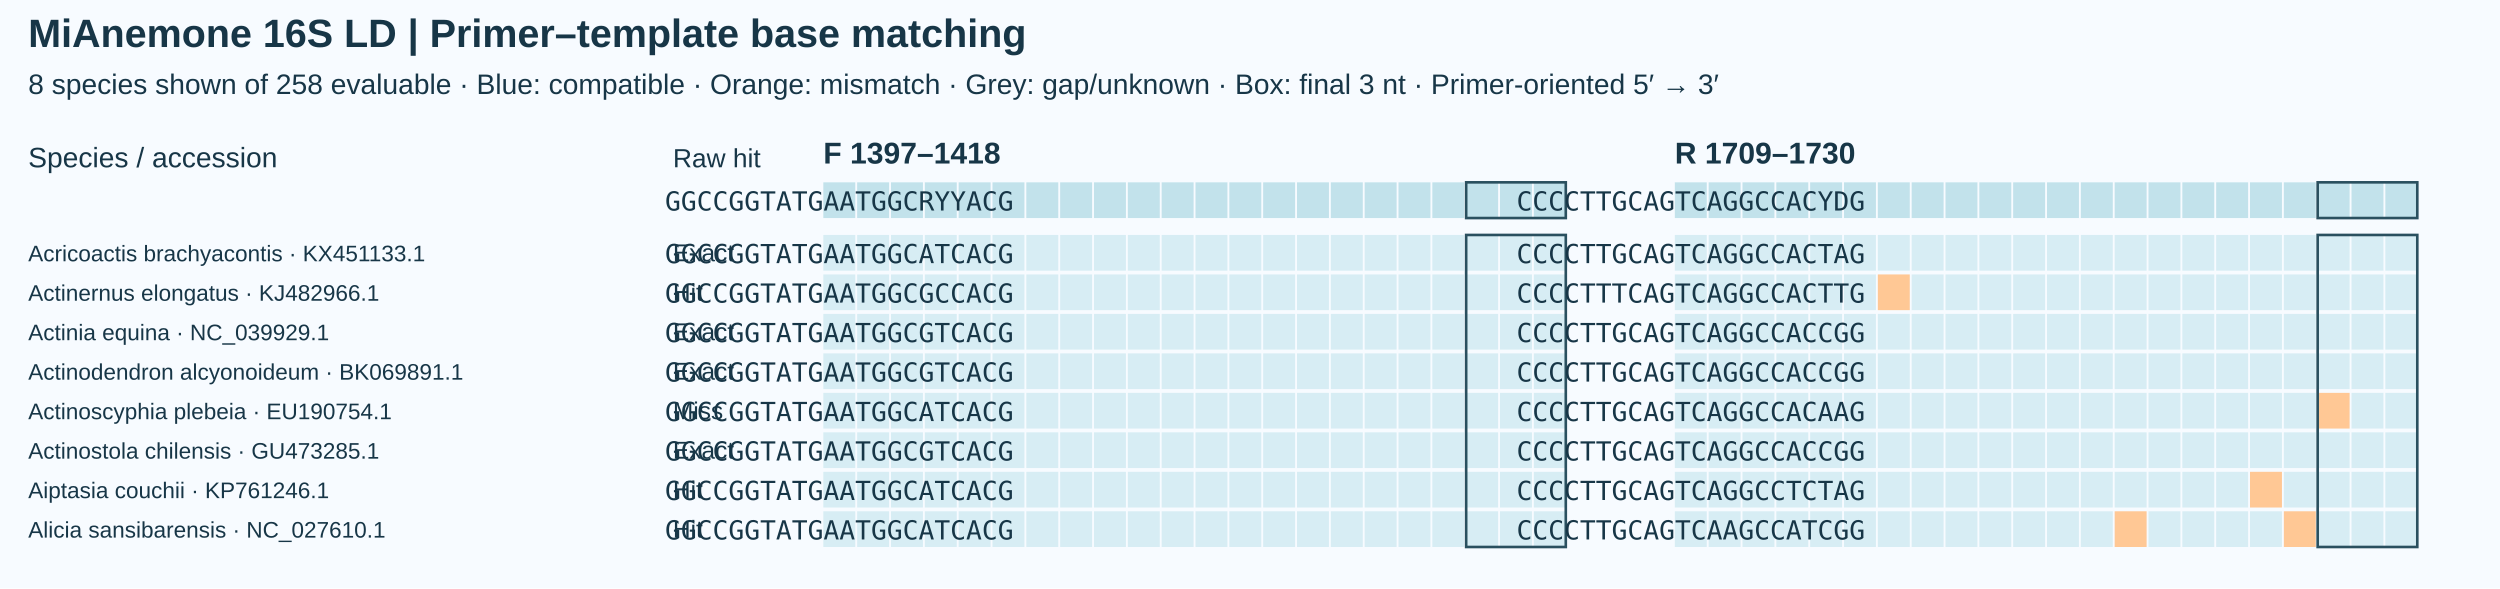
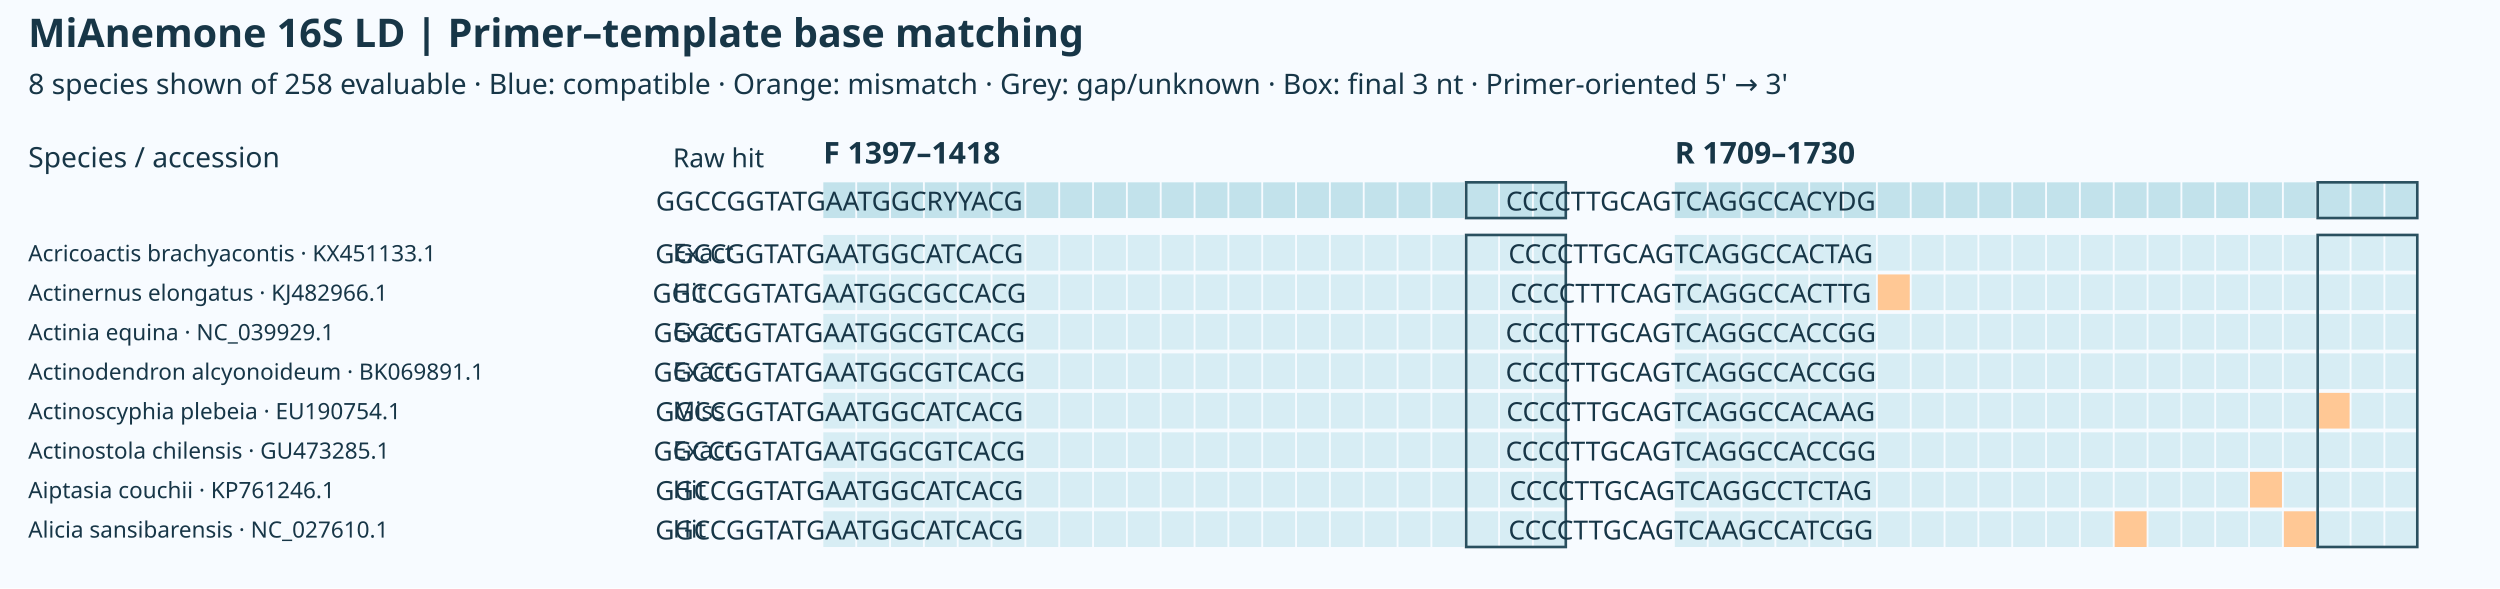
<svg xmlns="http://www.w3.org/2000/svg" width="1330" height="313" viewBox="0 0 1330 313">
  <rect width="100%" height="100%" fill="#f7fbff" />
-   <g font-family="Arial,sans-serif" fill="#173647">
-     <text x="15" y="25" font-size="21" font-weight="bold">MiAnemone 16S LD  |  Primer–template base matching</text>
-     <text x="15" y="50" font-size="15">8 species shown of 258 evaluable  ·  Blue: compatible  ·  Orange: mismatch  ·  Grey: gap/unknown  ·  Box: final 3 nt  ·  Primer-oriented 5′ → 3′</text>
-     <text x="15" y="89" font-size="15">Species / accession</text>
-     <text x="358" y="89" font-size="14">Raw hit</text>
-     <text x="438" y="87" font-size="16" font-weight="bold">F  1397–1418</text>
+   <g font-family="Avenir Next" fill="#173647">
+     <text x="15" y="25" font-size="21" font-weight="bold" font-family="Avenir Next" style=";font-family: Avenir Next;;font-family: Avenir Next;;font-family: Avenir Next;;font-family: Avenir Next;">MiAnemone 16S LD  |  Primer–template base matching</text>
+     <text x="15" y="50" font-size="15" font-family="Avenir Next" style=";font-family: Avenir Next;;font-family: Avenir Next;;font-family: Avenir Next;;font-family: Avenir Next;">8 species shown of 258 evaluable  ·  Blue: compatible  ·  Orange: mismatch  ·  Grey: gap/unknown  ·  Box: final 3 nt  ·  Primer-oriented 5' → 3'</text>
+     <text x="15" y="89" font-size="15" font-family="Avenir Next" style=";font-family: Avenir Next;;font-family: Avenir Next;;font-family: Avenir Next;;font-family: Avenir Next;">Species / accession</text>
+     <text x="358" y="89" font-size="14" font-family="Avenir Next" style=";font-family: Avenir Next;;font-family: Avenir Next;;font-family: Avenir Next;;font-family: Avenir Next;">Raw hit</text>
+     <text x="438" y="87" font-size="16" font-weight="bold" font-family="Avenir Next" style=";font-family: Avenir Next;;font-family: Avenir Next;;font-family: Avenir Next;;font-family: Avenir Next;">F  1397–1418</text>
    <path d="M438,97h17v19h-17zM456,97h17v19h-17zM474,97h17v19h-17zM492,97h17v19h-17zM510,97h17v19h-17zM528,97h17v19h-17zM546,97h17v19h-17zM564,97h17v19h-17zM582,97h17v19h-17zM600,97h17v19h-17zM618,97h17v19h-17zM636,97h17v19h-17zM654,97h17v19h-17zM672,97h17v19h-17zM690,97h17v19h-17zM708,97h17v19h-17zM726,97h17v19h-17zM744,97h17v19h-17zM762,97h17v19h-17zM780,97h17v19h-17zM798,97h17v19h-17zM816,97h17v19h-17z" fill="#c2e2eb" />
-     <text x="446.5 464.5 482.5 500.5 518.5 536.5 554.5 572.5 590.5 608.5 626.5 644.5 662.5 680.5 698.5 716.5 734.5 752.5 770.5 788.5 806.5 824.5" y="112" font-family="monospace" font-size="14" text-anchor="middle">GGCCGGTATGAATGGCRYYACG</text>
+     <text x="446.5 464.5 482.5 500.5 518.5 536.5 554.5 572.5 590.5 608.5 626.5 644.5 662.5 680.5 698.5 716.5 734.5 752.5 770.5 788.5 806.5 824.5" y="112" font-family="Avenir Next" font-size="14" text-anchor="middle" style=";font-family: Avenir Next;;font-family: Avenir Next;;font-family: Avenir Next;;font-family: Avenir Next;">GGCCGGTATGAATGGCRYYACG</text>
    <path d="M438,125h17v19h-17zM456,125h17v19h-17zM474,125h17v19h-17zM492,125h17v19h-17zM510,125h17v19h-17zM528,125h17v19h-17zM546,125h17v19h-17zM564,125h17v19h-17zM582,125h17v19h-17zM600,125h17v19h-17zM618,125h17v19h-17zM636,125h17v19h-17zM654,125h17v19h-17zM672,125h17v19h-17zM690,125h17v19h-17zM708,125h17v19h-17zM726,125h17v19h-17zM744,125h17v19h-17zM762,125h17v19h-17zM780,125h17v19h-17zM798,125h17v19h-17zM816,125h17v19h-17z" fill="#d7edf4" />
-     <text x="446.5 464.5 482.5 500.5 518.5 536.5 554.5 572.5 590.5 608.5 626.5 644.5 662.5 680.5 698.5 716.5 734.5 752.5 770.5 788.5 806.5 824.5" y="140" font-family="monospace" font-size="14" text-anchor="middle">GGCCGGTATGAATGGCATCACG</text>
-     <text x="15" y="139" font-size="12">Acricoactis brachyacontis · KX451133.1</text>
-     <text x="358" y="139" font-size="13">Exact</text>
+     <text x="446.5 464.5 482.5 500.5 518.5 536.5 554.5 572.5 590.5 608.5 626.5 644.5 662.5 680.5 698.5 716.5 734.5 752.5 770.5 788.5 806.5 824.5" y="140" font-family="Avenir Next" font-size="14" text-anchor="middle" style=";font-family: Avenir Next;;font-family: Avenir Next;;font-family: Avenir Next;;font-family: Avenir Next;">GGCCGGTATGAATGGCATCACG</text>
+     <text x="15" y="139" font-size="12" font-family="Avenir Next" style=";font-family: Avenir Next;;font-family: Avenir Next;;font-family: Avenir Next;;font-family: Avenir Next;">Acricoactis brachyacontis · KX451133.1</text>
+     <text x="358" y="139" font-size="13" font-family="Avenir Next" style=";font-family: Avenir Next;;font-family: Avenir Next;;font-family: Avenir Next;;font-family: Avenir Next;">Exact</text>
    <path d="M438,146h17v19h-17zM456,146h17v19h-17zM474,146h17v19h-17zM492,146h17v19h-17zM510,146h17v19h-17zM528,146h17v19h-17zM546,146h17v19h-17zM564,146h17v19h-17zM582,146h17v19h-17zM600,146h17v19h-17zM618,146h17v19h-17zM636,146h17v19h-17zM654,146h17v19h-17zM672,146h17v19h-17zM690,146h17v19h-17zM708,146h17v19h-17zM726,146h17v19h-17zM744,146h17v19h-17zM762,146h17v19h-17zM780,146h17v19h-17zM798,146h17v19h-17zM816,146h17v19h-17z" fill="#d7edf4" />
-     <text x="446.5 464.5 482.5 500.5 518.5 536.5 554.5 572.5 590.5 608.5 626.5 644.5 662.5 680.5 698.5 716.5 734.5 752.5 770.5 788.5 806.5 824.5" y="161" font-family="monospace" font-size="14" text-anchor="middle">GGCCGGTATGAATGGCGCCACG</text>
-     <text x="15" y="160" font-size="12">Actinernus elongatus · KJ482966.1</text>
-     <text x="358" y="160" font-size="13">Hit</text>
+     <text x="446.5 464.5 482.5 500.5 518.5 536.5 554.5 572.5 590.5 608.5 626.5 644.5 662.5 680.5 698.5 716.5 734.5 752.5 770.5 788.5 806.5 824.5" y="161" font-family="Avenir Next" font-size="14" text-anchor="middle" style=";font-family: Avenir Next;;font-family: Avenir Next;;font-family: Avenir Next;;font-family: Avenir Next;">GGCCGGTATGAATGGCGCCACG</text>
+     <text x="15" y="160" font-size="12" font-family="Avenir Next" style=";font-family: Avenir Next;;font-family: Avenir Next;;font-family: Avenir Next;;font-family: Avenir Next;">Actinernus elongatus · KJ482966.1</text>
+     <text x="358" y="160" font-size="13" font-family="Avenir Next" style=";font-family: Avenir Next;;font-family: Avenir Next;;font-family: Avenir Next;;font-family: Avenir Next;">Hit</text>
    <path d="M438,167h17v19h-17zM456,167h17v19h-17zM474,167h17v19h-17zM492,167h17v19h-17zM510,167h17v19h-17zM528,167h17v19h-17zM546,167h17v19h-17zM564,167h17v19h-17zM582,167h17v19h-17zM600,167h17v19h-17zM618,167h17v19h-17zM636,167h17v19h-17zM654,167h17v19h-17zM672,167h17v19h-17zM690,167h17v19h-17zM708,167h17v19h-17zM726,167h17v19h-17zM744,167h17v19h-17zM762,167h17v19h-17zM780,167h17v19h-17zM798,167h17v19h-17zM816,167h17v19h-17z" fill="#d7edf4" />
-     <text x="446.5 464.5 482.5 500.5 518.5 536.5 554.5 572.5 590.5 608.5 626.5 644.5 662.5 680.5 698.5 716.5 734.5 752.5 770.5 788.5 806.5 824.5" y="182" font-family="monospace" font-size="14" text-anchor="middle">GGCCGGTATGAATGGCGTCACG</text>
-     <text x="15" y="181" font-size="12">Actinia equina · NC_039929.1</text>
-     <text x="358" y="181" font-size="13">Exact</text>
+     <text x="446.5 464.5 482.5 500.5 518.5 536.5 554.5 572.5 590.5 608.5 626.5 644.5 662.5 680.5 698.5 716.5 734.5 752.5 770.5 788.5 806.5 824.5" y="182" font-family="Avenir Next" font-size="14" text-anchor="middle" style=";font-family: Avenir Next;;font-family: Avenir Next;;font-family: Avenir Next;;font-family: Avenir Next;">GGCCGGTATGAATGGCGTCACG</text>
+     <text x="15" y="181" font-size="12" font-family="Avenir Next" style=";font-family: Avenir Next;;font-family: Avenir Next;;font-family: Avenir Next;;font-family: Avenir Next;">Actinia equina · NC_039929.1</text>
+     <text x="358" y="181" font-size="13" font-family="Avenir Next" style=";font-family: Avenir Next;;font-family: Avenir Next;;font-family: Avenir Next;;font-family: Avenir Next;">Exact</text>
    <path d="M438,188h17v19h-17zM456,188h17v19h-17zM474,188h17v19h-17zM492,188h17v19h-17zM510,188h17v19h-17zM528,188h17v19h-17zM546,188h17v19h-17zM564,188h17v19h-17zM582,188h17v19h-17zM600,188h17v19h-17zM618,188h17v19h-17zM636,188h17v19h-17zM654,188h17v19h-17zM672,188h17v19h-17zM690,188h17v19h-17zM708,188h17v19h-17zM726,188h17v19h-17zM744,188h17v19h-17zM762,188h17v19h-17zM780,188h17v19h-17zM798,188h17v19h-17zM816,188h17v19h-17z" fill="#d7edf4" />
-     <text x="446.5 464.5 482.5 500.5 518.5 536.5 554.5 572.5 590.5 608.5 626.5 644.5 662.5 680.5 698.5 716.5 734.5 752.5 770.5 788.5 806.5 824.5" y="203" font-family="monospace" font-size="14" text-anchor="middle">GGCCGGTATGAATGGCGTCACG</text>
-     <text x="15" y="202" font-size="12">Actinodendron alcyonoideum · BK069891.1</text>
-     <text x="358" y="202" font-size="13">Exact</text>
+     <text x="446.5 464.5 482.5 500.5 518.5 536.5 554.5 572.5 590.5 608.5 626.5 644.5 662.5 680.5 698.5 716.5 734.5 752.5 770.5 788.5 806.5 824.5" y="203" font-family="Avenir Next" font-size="14" text-anchor="middle" style=";font-family: Avenir Next;;font-family: Avenir Next;;font-family: Avenir Next;;font-family: Avenir Next;">GGCCGGTATGAATGGCGTCACG</text>
+     <text x="15" y="202" font-size="12" font-family="Avenir Next" style=";font-family: Avenir Next;;font-family: Avenir Next;;font-family: Avenir Next;;font-family: Avenir Next;">Actinodendron alcyonoideum · BK069891.1</text>
+     <text x="358" y="202" font-size="13" font-family="Avenir Next" style=";font-family: Avenir Next;;font-family: Avenir Next;;font-family: Avenir Next;;font-family: Avenir Next;">Exact</text>
    <path d="M438,209h17v19h-17zM456,209h17v19h-17zM474,209h17v19h-17zM492,209h17v19h-17zM510,209h17v19h-17zM528,209h17v19h-17zM546,209h17v19h-17zM564,209h17v19h-17zM582,209h17v19h-17zM600,209h17v19h-17zM618,209h17v19h-17zM636,209h17v19h-17zM654,209h17v19h-17zM672,209h17v19h-17zM690,209h17v19h-17zM708,209h17v19h-17zM726,209h17v19h-17zM744,209h17v19h-17zM762,209h17v19h-17zM780,209h17v19h-17zM798,209h17v19h-17zM816,209h17v19h-17z" fill="#d7edf4" />
-     <text x="446.5 464.5 482.5 500.5 518.5 536.5 554.5 572.5 590.5 608.5 626.5 644.5 662.5 680.5 698.5 716.5 734.5 752.5 770.5 788.5 806.5 824.5" y="224" font-family="monospace" font-size="14" text-anchor="middle">GGCCGGTATGAATGGCATCACG</text>
-     <text x="15" y="223" font-size="12">Actinoscyphia plebeia · EU190754.1</text>
-     <text x="358" y="223" font-size="13">Miss</text>
+     <text x="446.5 464.5 482.5 500.5 518.5 536.5 554.5 572.5 590.5 608.5 626.5 644.5 662.5 680.5 698.5 716.5 734.5 752.5 770.5 788.5 806.5 824.5" y="224" font-family="Avenir Next" font-size="14" text-anchor="middle" style=";font-family: Avenir Next;;font-family: Avenir Next;;font-family: Avenir Next;;font-family: Avenir Next;">GGCCGGTATGAATGGCATCACG</text>
+     <text x="15" y="223" font-size="12" font-family="Avenir Next" style=";font-family: Avenir Next;;font-family: Avenir Next;;font-family: Avenir Next;;font-family: Avenir Next;">Actinoscyphia plebeia · EU190754.1</text>
+     <text x="358" y="223" font-size="13" font-family="Avenir Next" style=";font-family: Avenir Next;;font-family: Avenir Next;;font-family: Avenir Next;;font-family: Avenir Next;">Miss</text>
    <path d="M438,230h17v19h-17zM456,230h17v19h-17zM474,230h17v19h-17zM492,230h17v19h-17zM510,230h17v19h-17zM528,230h17v19h-17zM546,230h17v19h-17zM564,230h17v19h-17zM582,230h17v19h-17zM600,230h17v19h-17zM618,230h17v19h-17zM636,230h17v19h-17zM654,230h17v19h-17zM672,230h17v19h-17zM690,230h17v19h-17zM708,230h17v19h-17zM726,230h17v19h-17zM744,230h17v19h-17zM762,230h17v19h-17zM780,230h17v19h-17zM798,230h17v19h-17zM816,230h17v19h-17z" fill="#d7edf4" />
-     <text x="446.5 464.5 482.5 500.5 518.5 536.5 554.5 572.5 590.5 608.5 626.5 644.5 662.5 680.5 698.5 716.5 734.5 752.5 770.5 788.5 806.5 824.5" y="245" font-family="monospace" font-size="14" text-anchor="middle">GGCCGGTATGAATGGCGTCACG</text>
-     <text x="15" y="244" font-size="12">Actinostola chilensis · GU473285.1</text>
-     <text x="358" y="244" font-size="13">Exact</text>
+     <text x="446.5 464.5 482.5 500.5 518.5 536.5 554.5 572.5 590.5 608.5 626.5 644.5 662.5 680.5 698.5 716.5 734.5 752.5 770.5 788.5 806.5 824.5" y="245" font-family="Avenir Next" font-size="14" text-anchor="middle" style=";font-family: Avenir Next;;font-family: Avenir Next;;font-family: Avenir Next;;font-family: Avenir Next;">GGCCGGTATGAATGGCGTCACG</text>
+     <text x="15" y="244" font-size="12" font-family="Avenir Next" style=";font-family: Avenir Next;;font-family: Avenir Next;;font-family: Avenir Next;;font-family: Avenir Next;">Actinostola chilensis · GU473285.1</text>
+     <text x="358" y="244" font-size="13" font-family="Avenir Next" style=";font-family: Avenir Next;;font-family: Avenir Next;;font-family: Avenir Next;;font-family: Avenir Next;">Exact</text>
    <path d="M438,251h17v19h-17zM456,251h17v19h-17zM474,251h17v19h-17zM492,251h17v19h-17zM510,251h17v19h-17zM528,251h17v19h-17zM546,251h17v19h-17zM564,251h17v19h-17zM582,251h17v19h-17zM600,251h17v19h-17zM618,251h17v19h-17zM636,251h17v19h-17zM654,251h17v19h-17zM672,251h17v19h-17zM690,251h17v19h-17zM708,251h17v19h-17zM726,251h17v19h-17zM744,251h17v19h-17zM762,251h17v19h-17zM780,251h17v19h-17zM798,251h17v19h-17zM816,251h17v19h-17z" fill="#d7edf4" />
-     <text x="446.5 464.5 482.5 500.5 518.5 536.5 554.5 572.5 590.5 608.5 626.5 644.5 662.5 680.5 698.5 716.5 734.5 752.5 770.5 788.5 806.5 824.5" y="266" font-family="monospace" font-size="14" text-anchor="middle">GGCCGGTATGAATGGCATCACG</text>
-     <text x="15" y="265" font-size="12">Aiptasia couchii · KP761246.1</text>
-     <text x="358" y="265" font-size="13">Hit</text>
+     <text x="446.5 464.5 482.5 500.5 518.5 536.5 554.5 572.5 590.5 608.5 626.5 644.5 662.5 680.5 698.5 716.5 734.5 752.5 770.5 788.5 806.5 824.5" y="266" font-family="Avenir Next" font-size="14" text-anchor="middle" style=";font-family: Avenir Next;;font-family: Avenir Next;;font-family: Avenir Next;;font-family: Avenir Next;">GGCCGGTATGAATGGCATCACG</text>
+     <text x="15" y="265" font-size="12" font-family="Avenir Next" style=";font-family: Avenir Next;;font-family: Avenir Next;;font-family: Avenir Next;;font-family: Avenir Next;">Aiptasia couchii · KP761246.1</text>
+     <text x="358" y="265" font-size="13" font-family="Avenir Next" style=";font-family: Avenir Next;;font-family: Avenir Next;;font-family: Avenir Next;;font-family: Avenir Next;">Hit</text>
    <path d="M438,272h17v19h-17zM456,272h17v19h-17zM474,272h17v19h-17zM492,272h17v19h-17zM510,272h17v19h-17zM528,272h17v19h-17zM546,272h17v19h-17zM564,272h17v19h-17zM582,272h17v19h-17zM600,272h17v19h-17zM618,272h17v19h-17zM636,272h17v19h-17zM654,272h17v19h-17zM672,272h17v19h-17zM690,272h17v19h-17zM708,272h17v19h-17zM726,272h17v19h-17zM744,272h17v19h-17zM762,272h17v19h-17zM780,272h17v19h-17zM798,272h17v19h-17zM816,272h17v19h-17z" fill="#d7edf4" />
-     <text x="446.5 464.5 482.5 500.5 518.5 536.5 554.5 572.5 590.5 608.5 626.5 644.5 662.5 680.5 698.5 716.5 734.5 752.5 770.5 788.5 806.5 824.5" y="287" font-family="monospace" font-size="14" text-anchor="middle">GGCCGGTATGAATGGCATCACG</text>
-     <text x="15" y="286" font-size="12">Alicia sansibarensis · NC_027610.1</text>
-     <text x="358" y="286" font-size="13">Hit</text>
+     <text x="446.5 464.5 482.5 500.5 518.5 536.5 554.5 572.5 590.5 608.5 626.5 644.5 662.5 680.5 698.5 716.5 734.5 752.5 770.5 788.5 806.5 824.5" y="287" font-family="Avenir Next" font-size="14" text-anchor="middle" style=";font-family: Avenir Next;;font-family: Avenir Next;;font-family: Avenir Next;;font-family: Avenir Next;">GGCCGGTATGAATGGCATCACG</text>
+     <text x="15" y="286" font-size="12" font-family="Avenir Next" style=";font-family: Avenir Next;;font-family: Avenir Next;;font-family: Avenir Next;;font-family: Avenir Next;">Alicia sansibarensis · NC_027610.1</text>
+     <text x="358" y="286" font-size="13" font-family="Avenir Next" style=";font-family: Avenir Next;;font-family: Avenir Next;;font-family: Avenir Next;;font-family: Avenir Next;">Hit</text>
    <rect x="780" y="97" width="53" height="19" fill="none" stroke="#2a505f" stroke-width="1.4" />
    <rect x="780" y="125" width="53" height="166" fill="none" stroke="#2a505f" stroke-width="1.4" />
-     <text x="891" y="87" font-size="16" font-weight="bold">R  1709–1730</text>
+     <text x="891" y="87" font-size="16" font-weight="bold" font-family="Avenir Next" style=";font-family: Avenir Next;;font-family: Avenir Next;;font-family: Avenir Next;;font-family: Avenir Next;">R  1709–1730</text>
    <path d="M891,97h17v19h-17zM909,97h17v19h-17zM927,97h17v19h-17zM945,97h17v19h-17zM963,97h17v19h-17zM981,97h17v19h-17zM999,97h17v19h-17zM1017,97h17v19h-17zM1035,97h17v19h-17zM1053,97h17v19h-17zM1071,97h17v19h-17zM1089,97h17v19h-17zM1107,97h17v19h-17zM1125,97h17v19h-17zM1143,97h17v19h-17zM1161,97h17v19h-17zM1179,97h17v19h-17zM1197,97h17v19h-17zM1215,97h17v19h-17zM1233,97h17v19h-17zM1251,97h17v19h-17zM1269,97h17v19h-17z" fill="#c2e2eb" />
-     <text x="899.5 917.5 935.5 953.5 971.5 989.5 1007.5 1025.5 1043.5 1061.5 1079.5 1097.5 1115.5 1133.5 1151.5 1169.5 1187.5 1205.5 1223.5 1241.5 1259.5 1277.5" y="112" font-family="monospace" font-size="14" text-anchor="middle">CCCCTTGCAGTCAGGCCACYDG</text>
+     <text x="899.5 917.5 935.5 953.5 971.5 989.5 1007.5 1025.5 1043.5 1061.5 1079.5 1097.5 1115.5 1133.5 1151.5 1169.5 1187.5 1205.5 1223.5 1241.5 1259.5 1277.5" y="112" font-family="Avenir Next" font-size="14" text-anchor="middle" style=";font-family: Avenir Next;;font-family: Avenir Next;;font-family: Avenir Next;;font-family: Avenir Next;">CCCCTTGCAGTCAGGCCACYDG</text>
    <path d="M891,125h17v19h-17zM909,125h17v19h-17zM927,125h17v19h-17zM945,125h17v19h-17zM963,125h17v19h-17zM981,125h17v19h-17zM999,125h17v19h-17zM1017,125h17v19h-17zM1035,125h17v19h-17zM1053,125h17v19h-17zM1071,125h17v19h-17zM1089,125h17v19h-17zM1107,125h17v19h-17zM1125,125h17v19h-17zM1143,125h17v19h-17zM1161,125h17v19h-17zM1179,125h17v19h-17zM1197,125h17v19h-17zM1215,125h17v19h-17zM1233,125h17v19h-17zM1251,125h17v19h-17zM1269,125h17v19h-17z" fill="#d7edf4" />
-     <text x="899.5 917.5 935.5 953.5 971.5 989.5 1007.5 1025.5 1043.5 1061.5 1079.5 1097.5 1115.5 1133.5 1151.5 1169.5 1187.5 1205.5 1223.5 1241.5 1259.5 1277.5" y="140" font-family="monospace" font-size="14" text-anchor="middle">CCCCTTGCAGTCAGGCCACTAG</text>
+     <text x="899.5 917.5 935.5 953.5 971.5 989.5 1007.5 1025.5 1043.5 1061.5 1079.5 1097.5 1115.5 1133.5 1151.5 1169.5 1187.5 1205.5 1223.5 1241.5 1259.5 1277.5" y="140" font-family="Avenir Next" font-size="14" text-anchor="middle" style=";font-family: Avenir Next;;font-family: Avenir Next;;font-family: Avenir Next;;font-family: Avenir Next;">CCCCTTGCAGTCAGGCCACTAG</text>
    <path d="M891,146h17v19h-17zM909,146h17v19h-17zM927,146h17v19h-17zM945,146h17v19h-17zM963,146h17v19h-17zM981,146h17v19h-17zM1017,146h17v19h-17zM1035,146h17v19h-17zM1053,146h17v19h-17zM1071,146h17v19h-17zM1089,146h17v19h-17zM1107,146h17v19h-17zM1125,146h17v19h-17zM1143,146h17v19h-17zM1161,146h17v19h-17zM1179,146h17v19h-17zM1197,146h17v19h-17zM1215,146h17v19h-17zM1233,146h17v19h-17zM1251,146h17v19h-17zM1269,146h17v19h-17z" fill="#d7edf4" />
    <path d="M999,146h17v19h-17z" fill="#ffc895" />
-     <text x="899.5 917.5 935.5 953.5 971.5 989.5 1007.5 1025.5 1043.5 1061.5 1079.5 1097.5 1115.5 1133.5 1151.5 1169.5 1187.5 1205.5 1223.5 1241.5 1259.5 1277.5" y="161" font-family="monospace" font-size="14" text-anchor="middle">CCCCTTTCAGTCAGGCCACTTG</text>
+     <text x="899.5 917.5 935.5 953.5 971.5 989.5 1007.5 1025.5 1043.5 1061.5 1079.5 1097.5 1115.5 1133.5 1151.5 1169.5 1187.5 1205.5 1223.5 1241.5 1259.5 1277.5" y="161" font-family="Avenir Next" font-size="14" text-anchor="middle" style=";font-family: Avenir Next;;font-family: Avenir Next;;font-family: Avenir Next;;font-family: Avenir Next;">CCCCTTTCAGTCAGGCCACTTG</text>
    <path d="M891,167h17v19h-17zM909,167h17v19h-17zM927,167h17v19h-17zM945,167h17v19h-17zM963,167h17v19h-17zM981,167h17v19h-17zM999,167h17v19h-17zM1017,167h17v19h-17zM1035,167h17v19h-17zM1053,167h17v19h-17zM1071,167h17v19h-17zM1089,167h17v19h-17zM1107,167h17v19h-17zM1125,167h17v19h-17zM1143,167h17v19h-17zM1161,167h17v19h-17zM1179,167h17v19h-17zM1197,167h17v19h-17zM1215,167h17v19h-17zM1233,167h17v19h-17zM1251,167h17v19h-17zM1269,167h17v19h-17z" fill="#d7edf4" />
-     <text x="899.5 917.5 935.5 953.5 971.5 989.5 1007.5 1025.5 1043.5 1061.5 1079.5 1097.5 1115.5 1133.5 1151.5 1169.5 1187.5 1205.5 1223.5 1241.5 1259.5 1277.5" y="182" font-family="monospace" font-size="14" text-anchor="middle">CCCCTTGCAGTCAGGCCACCGG</text>
+     <text x="899.5 917.5 935.5 953.5 971.5 989.5 1007.5 1025.5 1043.5 1061.5 1079.5 1097.5 1115.5 1133.5 1151.5 1169.5 1187.5 1205.5 1223.5 1241.5 1259.5 1277.5" y="182" font-family="Avenir Next" font-size="14" text-anchor="middle" style=";font-family: Avenir Next;;font-family: Avenir Next;;font-family: Avenir Next;;font-family: Avenir Next;">CCCCTTGCAGTCAGGCCACCGG</text>
    <path d="M891,188h17v19h-17zM909,188h17v19h-17zM927,188h17v19h-17zM945,188h17v19h-17zM963,188h17v19h-17zM981,188h17v19h-17zM999,188h17v19h-17zM1017,188h17v19h-17zM1035,188h17v19h-17zM1053,188h17v19h-17zM1071,188h17v19h-17zM1089,188h17v19h-17zM1107,188h17v19h-17zM1125,188h17v19h-17zM1143,188h17v19h-17zM1161,188h17v19h-17zM1179,188h17v19h-17zM1197,188h17v19h-17zM1215,188h17v19h-17zM1233,188h17v19h-17zM1251,188h17v19h-17zM1269,188h17v19h-17z" fill="#d7edf4" />
-     <text x="899.5 917.5 935.5 953.5 971.5 989.5 1007.5 1025.5 1043.5 1061.5 1079.5 1097.5 1115.5 1133.5 1151.5 1169.5 1187.5 1205.5 1223.5 1241.5 1259.5 1277.5" y="203" font-family="monospace" font-size="14" text-anchor="middle">CCCCTTGCAGTCAGGCCACCGG</text>
+     <text x="899.5 917.5 935.5 953.5 971.5 989.5 1007.5 1025.5 1043.5 1061.5 1079.5 1097.5 1115.5 1133.5 1151.5 1169.5 1187.5 1205.5 1223.5 1241.5 1259.5 1277.5" y="203" font-family="Avenir Next" font-size="14" text-anchor="middle" style=";font-family: Avenir Next;;font-family: Avenir Next;;font-family: Avenir Next;;font-family: Avenir Next;">CCCCTTGCAGTCAGGCCACCGG</text>
    <path d="M891,209h17v19h-17zM909,209h17v19h-17zM927,209h17v19h-17zM945,209h17v19h-17zM963,209h17v19h-17zM981,209h17v19h-17zM999,209h17v19h-17zM1017,209h17v19h-17zM1035,209h17v19h-17zM1053,209h17v19h-17zM1071,209h17v19h-17zM1089,209h17v19h-17zM1107,209h17v19h-17zM1125,209h17v19h-17zM1143,209h17v19h-17zM1161,209h17v19h-17zM1179,209h17v19h-17zM1197,209h17v19h-17zM1215,209h17v19h-17zM1251,209h17v19h-17zM1269,209h17v19h-17z" fill="#d7edf4" />
    <path d="M1233,209h17v19h-17z" fill="#ffc895" />
-     <text x="899.5 917.5 935.5 953.5 971.5 989.5 1007.5 1025.5 1043.5 1061.5 1079.5 1097.5 1115.5 1133.5 1151.5 1169.5 1187.5 1205.5 1223.5 1241.5 1259.5 1277.5" y="224" font-family="monospace" font-size="14" text-anchor="middle">CCCCTTGCAGTCAGGCCACAAG</text>
+     <text x="899.5 917.5 935.5 953.5 971.5 989.5 1007.5 1025.5 1043.5 1061.5 1079.5 1097.5 1115.5 1133.5 1151.5 1169.5 1187.5 1205.5 1223.5 1241.5 1259.5 1277.5" y="224" font-family="Avenir Next" font-size="14" text-anchor="middle" style=";font-family: Avenir Next;;font-family: Avenir Next;;font-family: Avenir Next;;font-family: Avenir Next;">CCCCTTGCAGTCAGGCCACAAG</text>
    <path d="M891,230h17v19h-17zM909,230h17v19h-17zM927,230h17v19h-17zM945,230h17v19h-17zM963,230h17v19h-17zM981,230h17v19h-17zM999,230h17v19h-17zM1017,230h17v19h-17zM1035,230h17v19h-17zM1053,230h17v19h-17zM1071,230h17v19h-17zM1089,230h17v19h-17zM1107,230h17v19h-17zM1125,230h17v19h-17zM1143,230h17v19h-17zM1161,230h17v19h-17zM1179,230h17v19h-17zM1197,230h17v19h-17zM1215,230h17v19h-17zM1233,230h17v19h-17zM1251,230h17v19h-17zM1269,230h17v19h-17z" fill="#d7edf4" />
-     <text x="899.5 917.5 935.5 953.5 971.5 989.5 1007.5 1025.5 1043.5 1061.5 1079.5 1097.5 1115.5 1133.5 1151.5 1169.5 1187.5 1205.5 1223.5 1241.5 1259.5 1277.5" y="245" font-family="monospace" font-size="14" text-anchor="middle">CCCCTTGCAGTCAGGCCACCGG</text>
+     <text x="899.5 917.5 935.5 953.5 971.5 989.5 1007.5 1025.5 1043.5 1061.5 1079.5 1097.5 1115.5 1133.5 1151.5 1169.5 1187.5 1205.5 1223.5 1241.5 1259.5 1277.5" y="245" font-family="Avenir Next" font-size="14" text-anchor="middle" style=";font-family: Avenir Next;;font-family: Avenir Next;;font-family: Avenir Next;;font-family: Avenir Next;">CCCCTTGCAGTCAGGCCACCGG</text>
    <path d="M891,251h17v19h-17zM909,251h17v19h-17zM927,251h17v19h-17zM945,251h17v19h-17zM963,251h17v19h-17zM981,251h17v19h-17zM999,251h17v19h-17zM1017,251h17v19h-17zM1035,251h17v19h-17zM1053,251h17v19h-17zM1071,251h17v19h-17zM1089,251h17v19h-17zM1107,251h17v19h-17zM1125,251h17v19h-17zM1143,251h17v19h-17zM1161,251h17v19h-17zM1179,251h17v19h-17zM1215,251h17v19h-17zM1233,251h17v19h-17zM1251,251h17v19h-17zM1269,251h17v19h-17z" fill="#d7edf4" />
    <path d="M1197,251h17v19h-17z" fill="#ffc895" />
-     <text x="899.5 917.5 935.5 953.5 971.5 989.5 1007.5 1025.5 1043.5 1061.5 1079.5 1097.5 1115.5 1133.5 1151.5 1169.5 1187.5 1205.5 1223.5 1241.5 1259.5 1277.5" y="266" font-family="monospace" font-size="14" text-anchor="middle">CCCCTTGCAGTCAGGCCTCTAG</text>
+     <text x="899.5 917.5 935.5 953.5 971.5 989.5 1007.5 1025.5 1043.5 1061.5 1079.5 1097.5 1115.5 1133.5 1151.5 1169.5 1187.5 1205.5 1223.5 1241.5 1259.5 1277.5" y="266" font-family="Avenir Next" font-size="14" text-anchor="middle" style=";font-family: Avenir Next;;font-family: Avenir Next;;font-family: Avenir Next;;font-family: Avenir Next;">CCCCTTGCAGTCAGGCCTCTAG</text>
    <path d="M891,272h17v19h-17zM909,272h17v19h-17zM927,272h17v19h-17zM945,272h17v19h-17zM963,272h17v19h-17zM981,272h17v19h-17zM999,272h17v19h-17zM1017,272h17v19h-17zM1035,272h17v19h-17zM1053,272h17v19h-17zM1071,272h17v19h-17zM1089,272h17v19h-17zM1107,272h17v19h-17zM1143,272h17v19h-17zM1161,272h17v19h-17zM1179,272h17v19h-17zM1197,272h17v19h-17zM1233,272h17v19h-17zM1251,272h17v19h-17zM1269,272h17v19h-17z" fill="#d7edf4" />
    <path d="M1125,272h17v19h-17zM1215,272h17v19h-17z" fill="#ffc895" />
-     <text x="899.5 917.5 935.5 953.5 971.5 989.5 1007.5 1025.5 1043.5 1061.5 1079.5 1097.5 1115.5 1133.5 1151.5 1169.5 1187.5 1205.5 1223.5 1241.5 1259.5 1277.5" y="287" font-family="monospace" font-size="14" text-anchor="middle">CCCCTTGCAGTCAAGCCATCGG</text>
+     <text x="899.5 917.5 935.5 953.5 971.5 989.5 1007.5 1025.5 1043.5 1061.5 1079.5 1097.5 1115.5 1133.5 1151.5 1169.5 1187.5 1205.5 1223.5 1241.5 1259.5 1277.5" y="287" font-family="Avenir Next" font-size="14" text-anchor="middle" style=";font-family: Avenir Next;;font-family: Avenir Next;;font-family: Avenir Next;;font-family: Avenir Next;">CCCCTTGCAGTCAAGCCATCGG</text>
    <rect x="1233" y="97" width="53" height="19" fill="none" stroke="#2a505f" stroke-width="1.4" />
    <rect x="1233" y="125" width="53" height="166" fill="none" stroke="#2a505f" stroke-width="1.4" />
  </g>
</svg>
